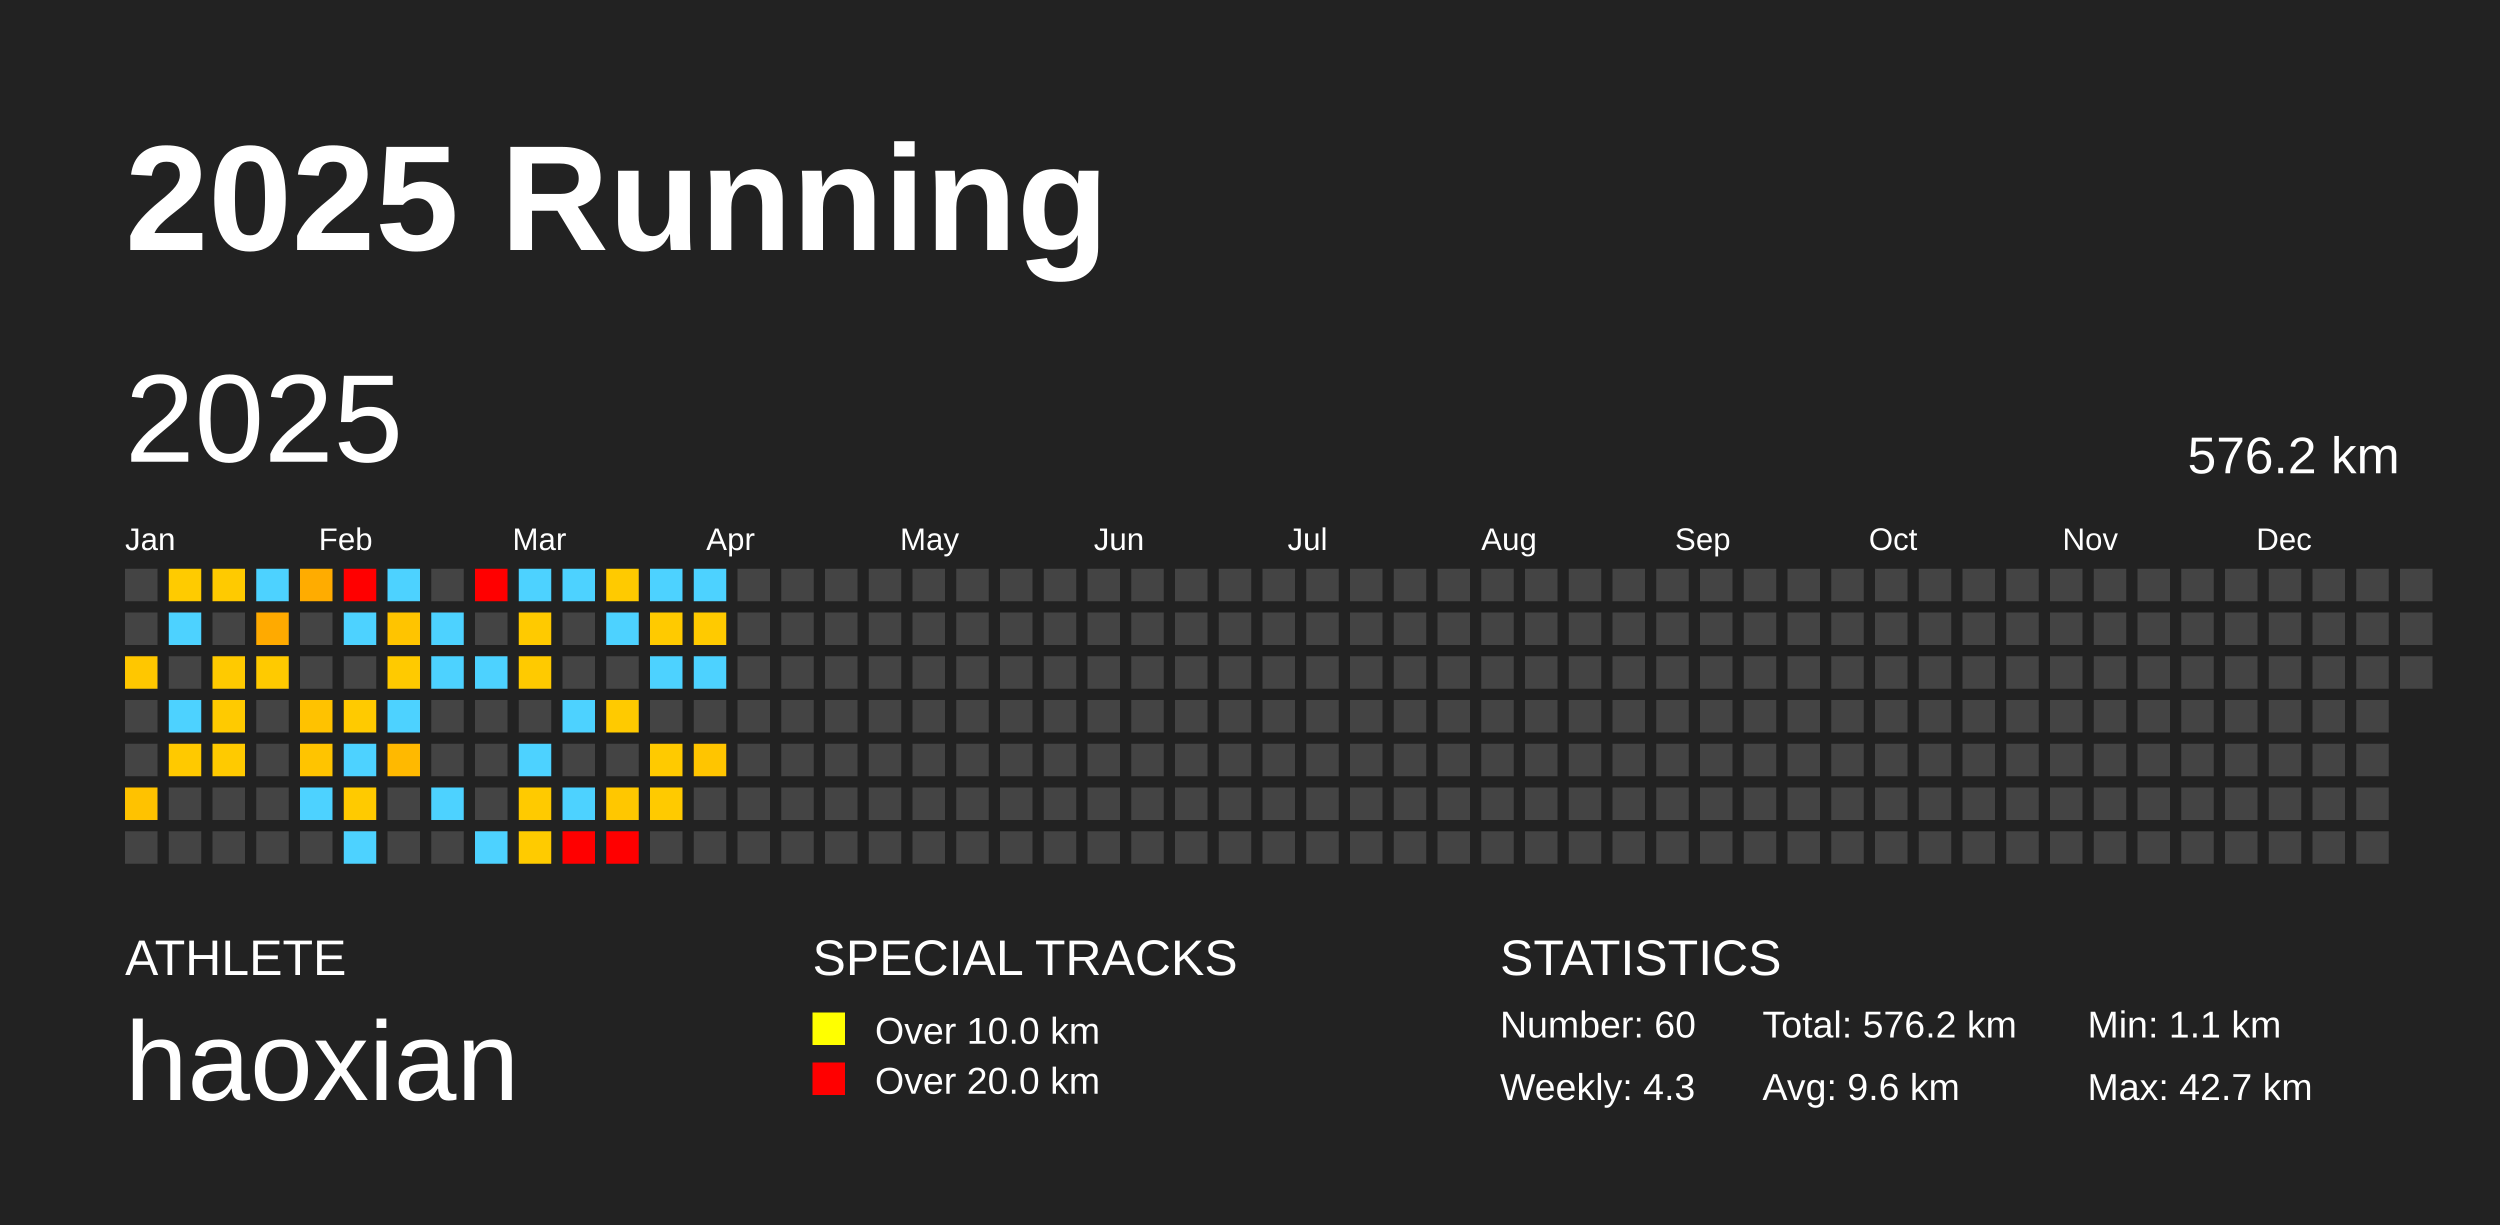
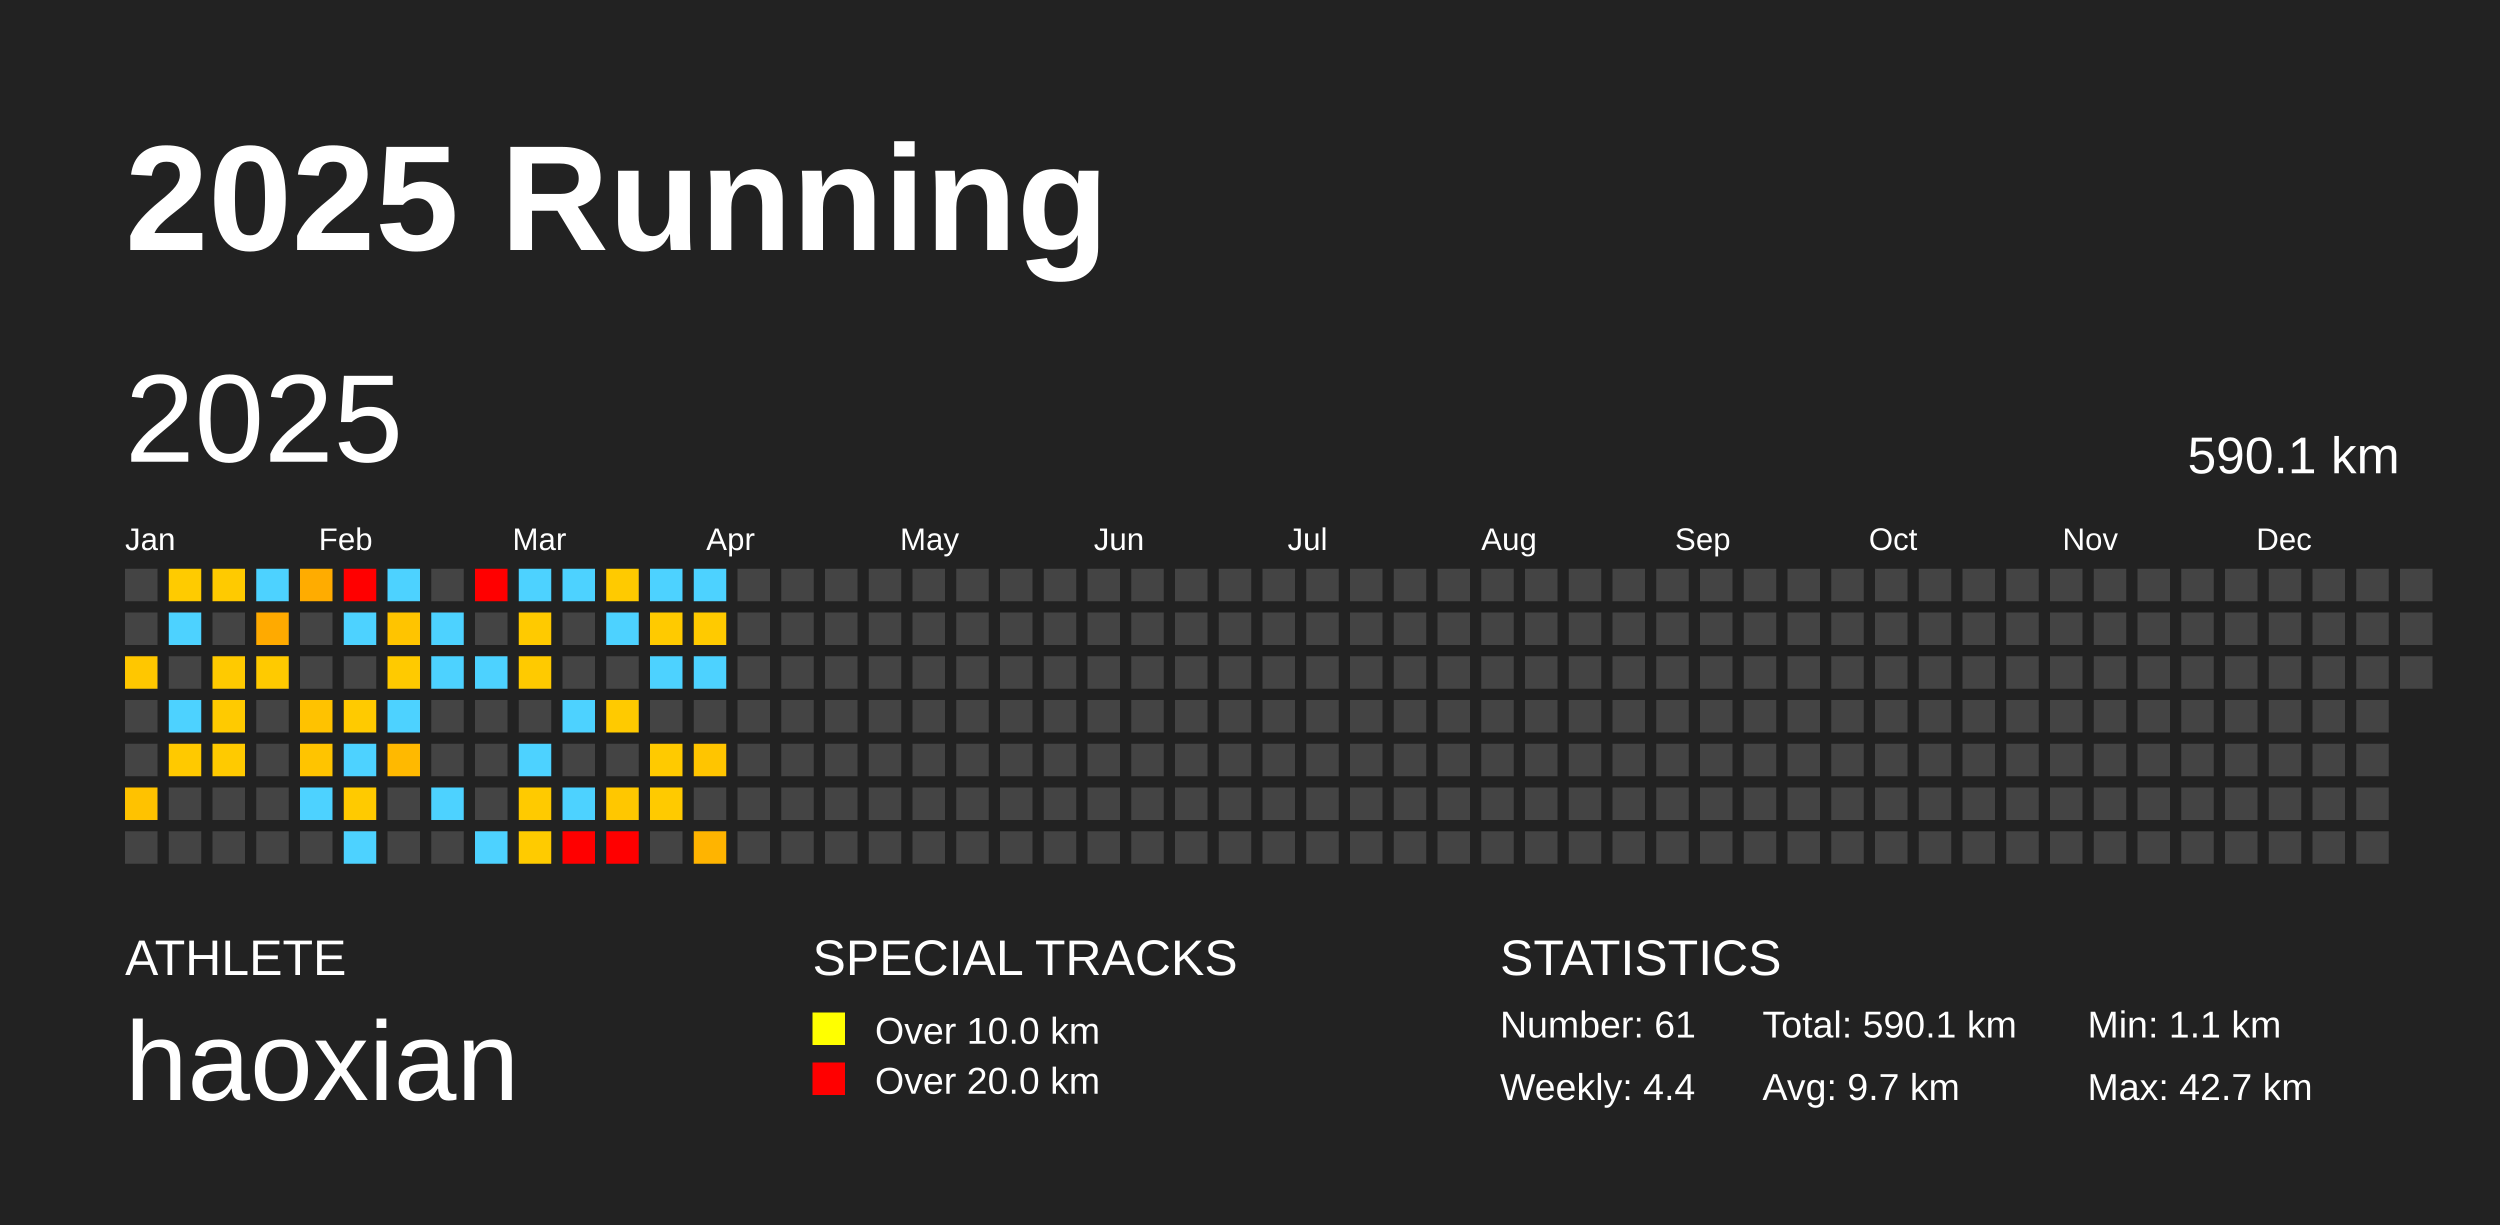
<svg xmlns="http://www.w3.org/2000/svg" baseProfile="full" height="98mm" version="1.1" viewBox="0,0,200,98" width="200mm">
  <defs />
  <rect fill="#222222" height="98" width="200" x="0" y="0" />
  <text fill="#FFFFFF" style="font-size:12px; font-family:Arial; font-weight:bold;" x="10" y="20">2025 Running</text>
  <text fill="#FFFFFF" style="font-size:4px; font-family:Arial" x="10" y="78">ATHLETE</text>
  <text fill="#FFFFFF" style="font-size:9px; font-family:Arial" x="10" y="88">haoxian</text>
  <text fill="#FFFFFF" style="font-size:4px; font-family:Arial" x="65" y="78">SPECIAL TRACKS</text>
  <rect fill="yellow" height="2.6" width="2.6" x="65" y="81" />
  <text fill="#FFFFFF" style="font-size:3px; font-family:Arial" x="70" y="83.5">Over 10.0 km</text>
  <rect fill="red" height="2.6" width="2.6" x="65" y="85" />
  <text fill="#FFFFFF" style="font-size:3px; font-family:Arial" x="70" y="87.5">Over 20.0 km</text>
  <text fill="#FFFFFF" style="font-size:4px; font-family:Arial" x="120" y="78">STATISTICS</text>
-   <text fill="#FFFFFF" style="font-size:3px; font-family:Arial" x="120" y="83">Number: 60</text>
-   <text fill="#FFFFFF" style="font-size:3px; font-family:Arial" x="120" y="88">Weekly: 4.3</text>
-   <text fill="#FFFFFF" style="font-size:3px; font-family:Arial" x="141" y="83">Total: 576.2 km</text>
-   <text fill="#FFFFFF" style="font-size:3px; font-family:Arial" x="141" y="88">Avg: 9.6 km</text>
+   <text fill="#FFFFFF" style="font-size:3px; font-family:Arial" x="120" y="83">Number: 61</text>
+   <text fill="#FFFFFF" style="font-size:3px; font-family:Arial" x="120" y="88">Weekly: 4.4</text>
+   <text fill="#FFFFFF" style="font-size:3px; font-family:Arial" x="141" y="83">Total: 590.1 km</text>
+   <text fill="#FFFFFF" style="font-size:3px; font-family:Arial" x="141" y="88">Avg: 9.7 km</text>
  <text fill="#FFFFFF" style="font-size:3px; font-family:Arial" x="167" y="83">Min: 1.1 km</text>
  <text fill="#FFFFFF" style="font-size:3px; font-family:Arial" x="167" y="88">Max: 42.7 km</text>
  <text dominant-baseline="hanging" fill="#FFFFFF" style="font-size:10.0px; font-family:Arial;" x="10" y="30">2025</text>
-   <text dominant-baseline="hanging" fill="#FFFFFF" style="font-size:4.125px; font-family:Arial;" x="175" y="35">576.2 km</text>
+   <text dominant-baseline="hanging" fill="#FFFFFF" style="font-size:4.125px; font-family:Arial;" x="175" y="35">590.1 km</text>
  <text fill="#FFFFFF" style="font-size:2.5px; font-family:Arial" x="10.0" y="44">Jan</text>
  <text fill="#FFFFFF" style="font-size:2.5px; font-family:Arial" x="25.5" y="44">Feb</text>
  <text fill="#FFFFFF" style="font-size:2.5px; font-family:Arial" x="41.0" y="44">Mar</text>
  <text fill="#FFFFFF" style="font-size:2.5px; font-family:Arial" x="56.5" y="44">Apr</text>
  <text fill="#FFFFFF" style="font-size:2.5px; font-family:Arial" x="72.0" y="44">May</text>
  <text fill="#FFFFFF" style="font-size:2.5px; font-family:Arial" x="87.5" y="44">Jun</text>
  <text fill="#FFFFFF" style="font-size:2.5px; font-family:Arial" x="103.0" y="44">Jul</text>
  <text fill="#FFFFFF" style="font-size:2.5px; font-family:Arial" x="118.5" y="44">Aug</text>
  <text fill="#FFFFFF" style="font-size:2.5px; font-family:Arial" x="134.0" y="44">Sep</text>
  <text fill="#FFFFFF" style="font-size:2.5px; font-family:Arial" x="149.5" y="44">Oct</text>
  <text fill="#FFFFFF" style="font-size:2.5px; font-family:Arial" x="165.0" y="44">Nov</text>
  <text fill="#FFFFFF" style="font-size:2.5px; font-family:Arial" x="180.5" y="44">Dec</text>
  <rect fill="#444444" height="2.6" width="2.6" x="10.0" y="45.5" />
  <rect fill="#444444" height="2.6" width="2.6" x="10.0" y="49.0" />
  <rect fill="#ffc700" height="2.6" width="2.6" x="10.0" y="52.5" />
  <rect fill="#444444" height="2.6" width="2.6" x="10.0" y="56.0" />
  <rect fill="#444444" height="2.6" width="2.6" x="10.0" y="59.5" />
  <rect fill="#ffc200" height="2.6" width="2.6" x="10.0" y="63.0" />
  <rect fill="#444444" height="2.6" width="2.6" x="10.0" y="66.5" />
  <rect fill="#ffcb00" height="2.6" width="2.6" x="13.5" y="45.5" />
  <rect fill="#4dd2ff" height="2.6" width="2.6" x="13.5" y="49.0" />
  <rect fill="#444444" height="2.6" width="2.6" x="13.5" y="52.5" />
  <rect fill="#4dd2ff" height="2.6" width="2.6" x="13.5" y="56.0" />
  <rect fill="#ffc900" height="2.6" width="2.6" x="13.5" y="59.5" />
  <rect fill="#444444" height="2.6" width="2.6" x="13.5" y="63.0" />
  <rect fill="#444444" height="2.6" width="2.6" x="13.5" y="66.5" />
  <rect fill="#ffca00" height="2.6" width="2.6" x="17.0" y="45.5" />
  <rect fill="#444444" height="2.6" width="2.6" x="17.0" y="49.0" />
  <rect fill="#ffca00" height="2.6" width="2.6" x="17.0" y="52.5" />
  <rect fill="#ffca00" height="2.6" width="2.6" x="17.0" y="56.0" />
  <rect fill="#ffca00" height="2.6" width="2.6" x="17.0" y="59.5" />
  <rect fill="#444444" height="2.6" width="2.6" x="17.0" y="63.0" />
  <rect fill="#444444" height="2.6" width="2.6" x="17.0" y="66.5" />
  <rect fill="#4dd2ff" height="2.6" width="2.6" x="20.5" y="45.5" />
  <rect fill="#ffaa00" height="2.6" width="2.6" x="20.5" y="49.0" />
  <rect fill="#ffca00" height="2.6" width="2.6" x="20.5" y="52.5" />
  <rect fill="#444444" height="2.6" width="2.6" x="20.5" y="56.0" />
  <rect fill="#444444" height="2.6" width="2.6" x="20.5" y="59.5" />
  <rect fill="#444444" height="2.6" width="2.6" x="20.5" y="63.0" />
  <rect fill="#444444" height="2.6" width="2.6" x="20.5" y="66.5" />
  <rect fill="#ffac00" height="2.6" width="2.6" x="24.0" y="45.5" />
  <rect fill="#444444" height="2.6" width="2.6" x="24.0" y="49.0" />
  <rect fill="#444444" height="2.6" width="2.6" x="24.0" y="52.5" />
  <rect fill="#ffc200" height="2.6" width="2.6" x="24.0" y="56.0" />
  <rect fill="#ffc400" height="2.6" width="2.6" x="24.0" y="59.5" />
  <rect fill="#4dd2ff" height="2.6" width="2.6" x="24.0" y="63.0" />
  <rect fill="#444444" height="2.6" width="2.6" x="24.0" y="66.5" />
  <rect fill="red" height="2.6" width="2.6" x="27.5" y="45.5" />
  <rect fill="#4dd2ff" height="2.6" width="2.6" x="27.5" y="49.0" />
  <rect fill="#444444" height="2.6" width="2.6" x="27.5" y="52.5" />
  <rect fill="#ffca00" height="2.6" width="2.6" x="27.5" y="56.0" />
  <rect fill="#4dd2ff" height="2.6" width="2.6" x="27.5" y="59.5" />
  <rect fill="#ffca00" height="2.6" width="2.6" x="27.5" y="63.0" />
  <rect fill="#4dd2ff" height="2.6" width="2.6" x="27.5" y="66.5" />
  <rect fill="#4dd2ff" height="2.6" width="2.6" x="31.0" y="45.5" />
  <rect fill="#ffc400" height="2.6" width="2.6" x="31.0" y="49.0" />
  <rect fill="#ffca00" height="2.6" width="2.6" x="31.0" y="52.5" />
  <rect fill="#4dd2ff" height="2.6" width="2.6" x="31.0" y="56.0" />
  <rect fill="#ffb900" height="2.6" width="2.6" x="31.0" y="59.5" />
  <rect fill="#444444" height="2.6" width="2.6" x="31.0" y="63.0" />
  <rect fill="#444444" height="2.6" width="2.6" x="31.0" y="66.5" />
  <rect fill="#444444" height="2.6" width="2.6" x="34.5" y="45.5" />
  <rect fill="#4dd2ff" height="2.6" width="2.6" x="34.5" y="49.0" />
  <rect fill="#4dd2ff" height="2.6" width="2.6" x="34.5" y="52.5" />
  <rect fill="#444444" height="2.6" width="2.6" x="34.5" y="56.0" />
  <rect fill="#444444" height="2.6" width="2.6" x="34.5" y="59.5" />
  <rect fill="#4dd2ff" height="2.6" width="2.6" x="34.5" y="63.0" />
  <rect fill="#444444" height="2.6" width="2.6" x="34.5" y="66.5" />
  <rect fill="red" height="2.6" width="2.6" x="38.0" y="45.5" />
  <rect fill="#444444" height="2.6" width="2.6" x="38.0" y="49.0" />
  <rect fill="#4dd2ff" height="2.6" width="2.6" x="38.0" y="52.5" />
  <rect fill="#444444" height="2.6" width="2.6" x="38.0" y="56.0" />
  <rect fill="#444444" height="2.6" width="2.6" x="38.0" y="59.5" />
  <rect fill="#444444" height="2.6" width="2.6" x="38.0" y="63.0" />
  <rect fill="#4dd2ff" height="2.6" width="2.6" x="38.0" y="66.5" />
  <rect fill="#4dd2ff" height="2.6" width="2.6" x="41.5" y="45.5" />
  <rect fill="#ffca00" height="2.6" width="2.6" x="41.5" y="49.0" />
  <rect fill="#ffca00" height="2.6" width="2.6" x="41.5" y="52.5" />
  <rect fill="#444444" height="2.6" width="2.6" x="41.5" y="56.0" />
  <rect fill="#4dd2ff" height="2.6" width="2.6" x="41.5" y="59.5" />
  <rect fill="#ffca00" height="2.6" width="2.6" x="41.5" y="63.0" />
  <rect fill="#ffcb00" height="2.6" width="2.6" x="41.5" y="66.5" />
  <rect fill="#4dd2ff" height="2.6" width="2.6" x="45.0" y="45.5" />
  <rect fill="#444444" height="2.6" width="2.6" x="45.0" y="49.0" />
  <rect fill="#444444" height="2.6" width="2.6" x="45.0" y="52.5" />
  <rect fill="#4dd2ff" height="2.6" width="2.6" x="45.0" y="56.0" />
  <rect fill="#444444" height="2.6" width="2.6" x="45.0" y="59.5" />
  <rect fill="#4dd2ff" height="2.6" width="2.6" x="45.0" y="63.0" />
  <rect fill="red" height="2.6" width="2.6" x="45.0" y="66.5" />
  <rect fill="#ffca00" height="2.6" width="2.6" x="48.5" y="45.5" />
  <rect fill="#4dd2ff" height="2.6" width="2.6" x="48.5" y="49.0" />
  <rect fill="#444444" height="2.6" width="2.6" x="48.5" y="52.5" />
  <rect fill="#ffca00" height="2.6" width="2.6" x="48.5" y="56.0" />
  <rect fill="#444444" height="2.6" width="2.6" x="48.5" y="59.5" />
  <rect fill="#ffc700" height="2.6" width="2.6" x="48.5" y="63.0" />
  <rect fill="red" height="2.6" width="2.6" x="48.5" y="66.5" />
  <rect fill="#4dd2ff" height="2.6" width="2.6" x="52.0" y="45.5" />
  <rect fill="#ffca00" height="2.6" width="2.6" x="52.0" y="49.0" />
  <rect fill="#4dd2ff" height="2.6" width="2.6" x="52.0" y="52.5" />
  <rect fill="#444444" height="2.6" width="2.6" x="52.0" y="56.0" />
  <rect fill="#ffca00" height="2.6" width="2.6" x="52.0" y="59.5" />
  <rect fill="#ffca00" height="2.6" width="2.6" x="52.0" y="63.0" />
  <rect fill="#444444" height="2.6" width="2.6" x="52.0" y="66.5" />
  <rect fill="#4dd2ff" height="2.6" width="2.6" x="55.5" y="45.5" />
  <rect fill="#ffca00" height="2.6" width="2.6" x="55.5" y="49.0" />
  <rect fill="#4dd2ff" height="2.6" width="2.6" x="55.5" y="52.5" />
  <rect fill="#444444" height="2.6" width="2.6" x="55.5" y="56.0" />
  <rect fill="#ffc500" height="2.6" width="2.6" x="55.5" y="59.5" />
  <rect fill="#444444" height="2.6" width="2.6" x="55.5" y="63.0" />
-   <rect fill="#444444" height="2.6" width="2.6" x="55.5" y="66.5" />
+   <rect fill="#ffb400" height="2.6" width="2.6" x="55.5" y="66.5" />
  <rect fill="#444444" height="2.6" width="2.6" x="59.0" y="45.5" />
  <rect fill="#444444" height="2.6" width="2.6" x="59.0" y="49.0" />
  <rect fill="#444444" height="2.6" width="2.6" x="59.0" y="52.5" />
  <rect fill="#444444" height="2.6" width="2.6" x="59.0" y="56.0" />
  <rect fill="#444444" height="2.6" width="2.6" x="59.0" y="59.5" />
  <rect fill="#444444" height="2.6" width="2.6" x="59.0" y="63.0" />
  <rect fill="#444444" height="2.6" width="2.6" x="59.0" y="66.5" />
  <rect fill="#444444" height="2.6" width="2.6" x="62.5" y="45.5" />
  <rect fill="#444444" height="2.6" width="2.6" x="62.5" y="49.0" />
  <rect fill="#444444" height="2.6" width="2.6" x="62.5" y="52.5" />
  <rect fill="#444444" height="2.6" width="2.6" x="62.5" y="56.0" />
  <rect fill="#444444" height="2.6" width="2.6" x="62.5" y="59.5" />
  <rect fill="#444444" height="2.6" width="2.6" x="62.5" y="63.0" />
  <rect fill="#444444" height="2.6" width="2.6" x="62.5" y="66.5" />
  <rect fill="#444444" height="2.6" width="2.6" x="66.0" y="45.5" />
  <rect fill="#444444" height="2.6" width="2.6" x="66.0" y="49.0" />
  <rect fill="#444444" height="2.6" width="2.6" x="66.0" y="52.5" />
  <rect fill="#444444" height="2.6" width="2.6" x="66.0" y="56.0" />
  <rect fill="#444444" height="2.6" width="2.6" x="66.0" y="59.5" />
  <rect fill="#444444" height="2.6" width="2.6" x="66.0" y="63.0" />
  <rect fill="#444444" height="2.6" width="2.6" x="66.0" y="66.5" />
  <rect fill="#444444" height="2.6" width="2.6" x="69.5" y="45.5" />
  <rect fill="#444444" height="2.6" width="2.6" x="69.5" y="49.0" />
  <rect fill="#444444" height="2.6" width="2.6" x="69.5" y="52.5" />
  <rect fill="#444444" height="2.6" width="2.6" x="69.5" y="56.0" />
  <rect fill="#444444" height="2.6" width="2.6" x="69.5" y="59.5" />
  <rect fill="#444444" height="2.6" width="2.6" x="69.5" y="63.0" />
  <rect fill="#444444" height="2.6" width="2.6" x="69.5" y="66.5" />
  <rect fill="#444444" height="2.6" width="2.6" x="73.0" y="45.5" />
  <rect fill="#444444" height="2.6" width="2.6" x="73.0" y="49.0" />
  <rect fill="#444444" height="2.6" width="2.6" x="73.0" y="52.5" />
  <rect fill="#444444" height="2.6" width="2.6" x="73.0" y="56.0" />
  <rect fill="#444444" height="2.6" width="2.6" x="73.0" y="59.5" />
  <rect fill="#444444" height="2.6" width="2.6" x="73.0" y="63.0" />
  <rect fill="#444444" height="2.6" width="2.6" x="73.0" y="66.5" />
  <rect fill="#444444" height="2.6" width="2.6" x="76.5" y="45.5" />
  <rect fill="#444444" height="2.6" width="2.6" x="76.5" y="49.0" />
  <rect fill="#444444" height="2.6" width="2.6" x="76.5" y="52.5" />
  <rect fill="#444444" height="2.6" width="2.6" x="76.5" y="56.0" />
  <rect fill="#444444" height="2.6" width="2.6" x="76.5" y="59.5" />
  <rect fill="#444444" height="2.6" width="2.6" x="76.5" y="63.0" />
  <rect fill="#444444" height="2.6" width="2.6" x="76.5" y="66.5" />
  <rect fill="#444444" height="2.6" width="2.6" x="80.0" y="45.5" />
  <rect fill="#444444" height="2.6" width="2.6" x="80.0" y="49.0" />
  <rect fill="#444444" height="2.6" width="2.6" x="80.0" y="52.5" />
  <rect fill="#444444" height="2.6" width="2.6" x="80.0" y="56.0" />
  <rect fill="#444444" height="2.6" width="2.6" x="80.0" y="59.5" />
  <rect fill="#444444" height="2.6" width="2.6" x="80.0" y="63.0" />
  <rect fill="#444444" height="2.6" width="2.6" x="80.0" y="66.5" />
  <rect fill="#444444" height="2.6" width="2.6" x="83.5" y="45.5" />
  <rect fill="#444444" height="2.6" width="2.6" x="83.5" y="49.0" />
  <rect fill="#444444" height="2.6" width="2.6" x="83.5" y="52.5" />
  <rect fill="#444444" height="2.6" width="2.6" x="83.5" y="56.0" />
  <rect fill="#444444" height="2.6" width="2.6" x="83.5" y="59.5" />
  <rect fill="#444444" height="2.6" width="2.6" x="83.5" y="63.0" />
  <rect fill="#444444" height="2.6" width="2.6" x="83.5" y="66.5" />
  <rect fill="#444444" height="2.6" width="2.6" x="87.0" y="45.5" />
  <rect fill="#444444" height="2.6" width="2.6" x="87.0" y="49.0" />
  <rect fill="#444444" height="2.6" width="2.6" x="87.0" y="52.5" />
  <rect fill="#444444" height="2.6" width="2.6" x="87.0" y="56.0" />
  <rect fill="#444444" height="2.6" width="2.6" x="87.0" y="59.5" />
  <rect fill="#444444" height="2.6" width="2.6" x="87.0" y="63.0" />
  <rect fill="#444444" height="2.6" width="2.6" x="87.0" y="66.5" />
  <rect fill="#444444" height="2.6" width="2.6" x="90.5" y="45.5" />
  <rect fill="#444444" height="2.6" width="2.6" x="90.5" y="49.0" />
  <rect fill="#444444" height="2.6" width="2.6" x="90.5" y="52.5" />
  <rect fill="#444444" height="2.6" width="2.6" x="90.5" y="56.0" />
  <rect fill="#444444" height="2.6" width="2.6" x="90.5" y="59.5" />
  <rect fill="#444444" height="2.6" width="2.6" x="90.5" y="63.0" />
  <rect fill="#444444" height="2.6" width="2.6" x="90.5" y="66.5" />
  <rect fill="#444444" height="2.6" width="2.6" x="94.0" y="45.5" />
  <rect fill="#444444" height="2.6" width="2.6" x="94.0" y="49.0" />
  <rect fill="#444444" height="2.6" width="2.6" x="94.0" y="52.5" />
  <rect fill="#444444" height="2.6" width="2.6" x="94.0" y="56.0" />
  <rect fill="#444444" height="2.6" width="2.6" x="94.0" y="59.5" />
  <rect fill="#444444" height="2.6" width="2.6" x="94.0" y="63.0" />
  <rect fill="#444444" height="2.6" width="2.6" x="94.0" y="66.5" />
  <rect fill="#444444" height="2.6" width="2.6" x="97.5" y="45.5" />
  <rect fill="#444444" height="2.6" width="2.6" x="97.5" y="49.0" />
  <rect fill="#444444" height="2.6" width="2.6" x="97.5" y="52.5" />
  <rect fill="#444444" height="2.6" width="2.6" x="97.5" y="56.0" />
  <rect fill="#444444" height="2.6" width="2.6" x="97.5" y="59.5" />
  <rect fill="#444444" height="2.6" width="2.6" x="97.5" y="63.0" />
  <rect fill="#444444" height="2.6" width="2.6" x="97.5" y="66.5" />
  <rect fill="#444444" height="2.6" width="2.6" x="101.0" y="45.5" />
  <rect fill="#444444" height="2.6" width="2.6" x="101.0" y="49.0" />
  <rect fill="#444444" height="2.6" width="2.6" x="101.0" y="52.5" />
  <rect fill="#444444" height="2.6" width="2.6" x="101.0" y="56.0" />
  <rect fill="#444444" height="2.6" width="2.6" x="101.0" y="59.5" />
  <rect fill="#444444" height="2.6" width="2.6" x="101.0" y="63.0" />
  <rect fill="#444444" height="2.6" width="2.6" x="101.0" y="66.5" />
  <rect fill="#444444" height="2.6" width="2.6" x="104.5" y="45.5" />
  <rect fill="#444444" height="2.6" width="2.6" x="104.5" y="49.0" />
  <rect fill="#444444" height="2.6" width="2.6" x="104.5" y="52.5" />
  <rect fill="#444444" height="2.6" width="2.6" x="104.5" y="56.0" />
  <rect fill="#444444" height="2.6" width="2.6" x="104.5" y="59.5" />
  <rect fill="#444444" height="2.6" width="2.6" x="104.5" y="63.0" />
  <rect fill="#444444" height="2.6" width="2.6" x="104.5" y="66.5" />
  <rect fill="#444444" height="2.6" width="2.6" x="108.0" y="45.5" />
  <rect fill="#444444" height="2.6" width="2.6" x="108.0" y="49.0" />
  <rect fill="#444444" height="2.6" width="2.6" x="108.0" y="52.5" />
  <rect fill="#444444" height="2.6" width="2.6" x="108.0" y="56.0" />
  <rect fill="#444444" height="2.6" width="2.6" x="108.0" y="59.5" />
  <rect fill="#444444" height="2.6" width="2.6" x="108.0" y="63.0" />
  <rect fill="#444444" height="2.6" width="2.6" x="108.0" y="66.5" />
  <rect fill="#444444" height="2.6" width="2.6" x="111.5" y="45.5" />
  <rect fill="#444444" height="2.6" width="2.6" x="111.5" y="49.0" />
  <rect fill="#444444" height="2.6" width="2.6" x="111.5" y="52.5" />
  <rect fill="#444444" height="2.6" width="2.6" x="111.5" y="56.0" />
  <rect fill="#444444" height="2.6" width="2.6" x="111.5" y="59.5" />
  <rect fill="#444444" height="2.6" width="2.6" x="111.5" y="63.0" />
  <rect fill="#444444" height="2.6" width="2.6" x="111.5" y="66.5" />
  <rect fill="#444444" height="2.6" width="2.6" x="115.0" y="45.5" />
  <rect fill="#444444" height="2.6" width="2.6" x="115.0" y="49.0" />
  <rect fill="#444444" height="2.6" width="2.6" x="115.0" y="52.5" />
  <rect fill="#444444" height="2.6" width="2.6" x="115.0" y="56.0" />
  <rect fill="#444444" height="2.6" width="2.6" x="115.0" y="59.5" />
  <rect fill="#444444" height="2.6" width="2.6" x="115.0" y="63.0" />
  <rect fill="#444444" height="2.6" width="2.6" x="115.0" y="66.5" />
  <rect fill="#444444" height="2.6" width="2.6" x="118.5" y="45.5" />
  <rect fill="#444444" height="2.6" width="2.6" x="118.5" y="49.0" />
  <rect fill="#444444" height="2.6" width="2.6" x="118.5" y="52.5" />
  <rect fill="#444444" height="2.6" width="2.6" x="118.5" y="56.0" />
  <rect fill="#444444" height="2.6" width="2.6" x="118.5" y="59.5" />
  <rect fill="#444444" height="2.6" width="2.6" x="118.5" y="63.0" />
  <rect fill="#444444" height="2.6" width="2.6" x="118.5" y="66.5" />
  <rect fill="#444444" height="2.6" width="2.6" x="122.0" y="45.5" />
  <rect fill="#444444" height="2.6" width="2.6" x="122.0" y="49.0" />
  <rect fill="#444444" height="2.6" width="2.6" x="122.0" y="52.5" />
  <rect fill="#444444" height="2.6" width="2.6" x="122.0" y="56.0" />
  <rect fill="#444444" height="2.6" width="2.6" x="122.0" y="59.5" />
  <rect fill="#444444" height="2.6" width="2.6" x="122.0" y="63.0" />
  <rect fill="#444444" height="2.6" width="2.6" x="122.0" y="66.5" />
  <rect fill="#444444" height="2.6" width="2.6" x="125.5" y="45.5" />
  <rect fill="#444444" height="2.6" width="2.6" x="125.5" y="49.0" />
  <rect fill="#444444" height="2.6" width="2.6" x="125.5" y="52.5" />
  <rect fill="#444444" height="2.6" width="2.6" x="125.5" y="56.0" />
  <rect fill="#444444" height="2.6" width="2.6" x="125.5" y="59.5" />
  <rect fill="#444444" height="2.6" width="2.6" x="125.5" y="63.0" />
  <rect fill="#444444" height="2.6" width="2.6" x="125.5" y="66.5" />
  <rect fill="#444444" height="2.6" width="2.6" x="129.0" y="45.5" />
  <rect fill="#444444" height="2.6" width="2.6" x="129.0" y="49.0" />
  <rect fill="#444444" height="2.6" width="2.6" x="129.0" y="52.5" />
  <rect fill="#444444" height="2.6" width="2.6" x="129.0" y="56.0" />
  <rect fill="#444444" height="2.6" width="2.6" x="129.0" y="59.5" />
  <rect fill="#444444" height="2.6" width="2.6" x="129.0" y="63.0" />
  <rect fill="#444444" height="2.6" width="2.6" x="129.0" y="66.5" />
  <rect fill="#444444" height="2.6" width="2.6" x="132.5" y="45.5" />
  <rect fill="#444444" height="2.6" width="2.6" x="132.5" y="49.0" />
  <rect fill="#444444" height="2.6" width="2.6" x="132.5" y="52.5" />
  <rect fill="#444444" height="2.6" width="2.6" x="132.5" y="56.0" />
  <rect fill="#444444" height="2.6" width="2.6" x="132.5" y="59.5" />
  <rect fill="#444444" height="2.6" width="2.6" x="132.5" y="63.0" />
  <rect fill="#444444" height="2.6" width="2.6" x="132.5" y="66.5" />
  <rect fill="#444444" height="2.6" width="2.6" x="136.0" y="45.5" />
  <rect fill="#444444" height="2.6" width="2.6" x="136.0" y="49.0" />
  <rect fill="#444444" height="2.6" width="2.6" x="136.0" y="52.5" />
  <rect fill="#444444" height="2.6" width="2.6" x="136.0" y="56.0" />
  <rect fill="#444444" height="2.6" width="2.6" x="136.0" y="59.5" />
  <rect fill="#444444" height="2.6" width="2.6" x="136.0" y="63.0" />
  <rect fill="#444444" height="2.6" width="2.6" x="136.0" y="66.5" />
  <rect fill="#444444" height="2.6" width="2.6" x="139.5" y="45.5" />
  <rect fill="#444444" height="2.6" width="2.6" x="139.5" y="49.0" />
  <rect fill="#444444" height="2.6" width="2.6" x="139.5" y="52.5" />
  <rect fill="#444444" height="2.6" width="2.6" x="139.5" y="56.0" />
  <rect fill="#444444" height="2.6" width="2.6" x="139.5" y="59.5" />
  <rect fill="#444444" height="2.6" width="2.6" x="139.5" y="63.0" />
  <rect fill="#444444" height="2.6" width="2.6" x="139.5" y="66.5" />
  <rect fill="#444444" height="2.6" width="2.6" x="143.0" y="45.5" />
  <rect fill="#444444" height="2.6" width="2.6" x="143.0" y="49.0" />
  <rect fill="#444444" height="2.6" width="2.6" x="143.0" y="52.5" />
  <rect fill="#444444" height="2.6" width="2.6" x="143.0" y="56.0" />
  <rect fill="#444444" height="2.6" width="2.6" x="143.0" y="59.5" />
  <rect fill="#444444" height="2.6" width="2.6" x="143.0" y="63.0" />
  <rect fill="#444444" height="2.6" width="2.6" x="143.0" y="66.5" />
  <rect fill="#444444" height="2.6" width="2.6" x="146.5" y="45.5" />
  <rect fill="#444444" height="2.6" width="2.6" x="146.5" y="49.0" />
  <rect fill="#444444" height="2.6" width="2.6" x="146.5" y="52.5" />
  <rect fill="#444444" height="2.6" width="2.6" x="146.5" y="56.0" />
  <rect fill="#444444" height="2.6" width="2.6" x="146.5" y="59.5" />
  <rect fill="#444444" height="2.6" width="2.6" x="146.5" y="63.0" />
  <rect fill="#444444" height="2.6" width="2.6" x="146.5" y="66.5" />
  <rect fill="#444444" height="2.6" width="2.6" x="150.0" y="45.5" />
  <rect fill="#444444" height="2.6" width="2.6" x="150.0" y="49.0" />
  <rect fill="#444444" height="2.6" width="2.6" x="150.0" y="52.5" />
  <rect fill="#444444" height="2.6" width="2.6" x="150.0" y="56.0" />
  <rect fill="#444444" height="2.6" width="2.6" x="150.0" y="59.5" />
  <rect fill="#444444" height="2.6" width="2.6" x="150.0" y="63.0" />
  <rect fill="#444444" height="2.6" width="2.6" x="150.0" y="66.5" />
  <rect fill="#444444" height="2.6" width="2.6" x="153.5" y="45.5" />
  <rect fill="#444444" height="2.6" width="2.6" x="153.5" y="49.0" />
  <rect fill="#444444" height="2.6" width="2.6" x="153.5" y="52.5" />
  <rect fill="#444444" height="2.6" width="2.6" x="153.5" y="56.0" />
  <rect fill="#444444" height="2.6" width="2.6" x="153.5" y="59.5" />
  <rect fill="#444444" height="2.6" width="2.6" x="153.5" y="63.0" />
  <rect fill="#444444" height="2.6" width="2.6" x="153.5" y="66.5" />
  <rect fill="#444444" height="2.6" width="2.6" x="157.0" y="45.5" />
  <rect fill="#444444" height="2.6" width="2.6" x="157.0" y="49.0" />
  <rect fill="#444444" height="2.6" width="2.6" x="157.0" y="52.5" />
  <rect fill="#444444" height="2.6" width="2.6" x="157.0" y="56.0" />
  <rect fill="#444444" height="2.6" width="2.6" x="157.0" y="59.5" />
  <rect fill="#444444" height="2.6" width="2.6" x="157.0" y="63.0" />
  <rect fill="#444444" height="2.6" width="2.6" x="157.0" y="66.5" />
  <rect fill="#444444" height="2.6" width="2.6" x="160.5" y="45.5" />
  <rect fill="#444444" height="2.6" width="2.6" x="160.5" y="49.0" />
  <rect fill="#444444" height="2.6" width="2.6" x="160.5" y="52.5" />
  <rect fill="#444444" height="2.6" width="2.6" x="160.5" y="56.0" />
  <rect fill="#444444" height="2.6" width="2.6" x="160.5" y="59.5" />
  <rect fill="#444444" height="2.6" width="2.6" x="160.5" y="63.0" />
  <rect fill="#444444" height="2.6" width="2.6" x="160.5" y="66.5" />
  <rect fill="#444444" height="2.6" width="2.6" x="164.0" y="45.5" />
  <rect fill="#444444" height="2.6" width="2.6" x="164.0" y="49.0" />
  <rect fill="#444444" height="2.6" width="2.6" x="164.0" y="52.5" />
  <rect fill="#444444" height="2.6" width="2.6" x="164.0" y="56.0" />
  <rect fill="#444444" height="2.6" width="2.6" x="164.0" y="59.5" />
  <rect fill="#444444" height="2.6" width="2.6" x="164.0" y="63.0" />
  <rect fill="#444444" height="2.6" width="2.6" x="164.0" y="66.5" />
  <rect fill="#444444" height="2.6" width="2.6" x="167.5" y="45.5" />
  <rect fill="#444444" height="2.6" width="2.6" x="167.5" y="49.0" />
  <rect fill="#444444" height="2.6" width="2.6" x="167.5" y="52.5" />
  <rect fill="#444444" height="2.6" width="2.6" x="167.5" y="56.0" />
  <rect fill="#444444" height="2.6" width="2.6" x="167.5" y="59.5" />
  <rect fill="#444444" height="2.6" width="2.6" x="167.5" y="63.0" />
  <rect fill="#444444" height="2.6" width="2.6" x="167.5" y="66.5" />
  <rect fill="#444444" height="2.6" width="2.6" x="171.0" y="45.5" />
  <rect fill="#444444" height="2.6" width="2.6" x="171.0" y="49.0" />
  <rect fill="#444444" height="2.6" width="2.6" x="171.0" y="52.5" />
  <rect fill="#444444" height="2.6" width="2.6" x="171.0" y="56.0" />
  <rect fill="#444444" height="2.6" width="2.6" x="171.0" y="59.5" />
  <rect fill="#444444" height="2.6" width="2.6" x="171.0" y="63.0" />
  <rect fill="#444444" height="2.6" width="2.6" x="171.0" y="66.5" />
  <rect fill="#444444" height="2.6" width="2.6" x="174.5" y="45.5" />
  <rect fill="#444444" height="2.6" width="2.6" x="174.5" y="49.0" />
  <rect fill="#444444" height="2.6" width="2.6" x="174.5" y="52.5" />
  <rect fill="#444444" height="2.6" width="2.6" x="174.5" y="56.0" />
  <rect fill="#444444" height="2.6" width="2.6" x="174.5" y="59.5" />
  <rect fill="#444444" height="2.6" width="2.6" x="174.5" y="63.0" />
  <rect fill="#444444" height="2.6" width="2.6" x="174.5" y="66.5" />
  <rect fill="#444444" height="2.6" width="2.6" x="178.0" y="45.5" />
  <rect fill="#444444" height="2.6" width="2.6" x="178.0" y="49.0" />
  <rect fill="#444444" height="2.6" width="2.6" x="178.0" y="52.5" />
  <rect fill="#444444" height="2.6" width="2.6" x="178.0" y="56.0" />
  <rect fill="#444444" height="2.6" width="2.6" x="178.0" y="59.5" />
  <rect fill="#444444" height="2.6" width="2.6" x="178.0" y="63.0" />
  <rect fill="#444444" height="2.6" width="2.6" x="178.0" y="66.5" />
  <rect fill="#444444" height="2.6" width="2.6" x="181.5" y="45.5" />
  <rect fill="#444444" height="2.6" width="2.6" x="181.5" y="49.0" />
  <rect fill="#444444" height="2.6" width="2.6" x="181.5" y="52.5" />
  <rect fill="#444444" height="2.6" width="2.6" x="181.5" y="56.0" />
  <rect fill="#444444" height="2.6" width="2.6" x="181.5" y="59.5" />
  <rect fill="#444444" height="2.6" width="2.6" x="181.5" y="63.0" />
  <rect fill="#444444" height="2.6" width="2.6" x="181.5" y="66.5" />
  <rect fill="#444444" height="2.6" width="2.6" x="185.0" y="45.5" />
  <rect fill="#444444" height="2.6" width="2.6" x="185.0" y="49.0" />
  <rect fill="#444444" height="2.6" width="2.6" x="185.0" y="52.5" />
  <rect fill="#444444" height="2.6" width="2.6" x="185.0" y="56.0" />
  <rect fill="#444444" height="2.6" width="2.6" x="185.0" y="59.5" />
  <rect fill="#444444" height="2.6" width="2.6" x="185.0" y="63.0" />
  <rect fill="#444444" height="2.6" width="2.6" x="185.0" y="66.5" />
  <rect fill="#444444" height="2.6" width="2.6" x="188.5" y="45.5" />
  <rect fill="#444444" height="2.6" width="2.6" x="188.5" y="49.0" />
  <rect fill="#444444" height="2.6" width="2.6" x="188.5" y="52.5" />
  <rect fill="#444444" height="2.6" width="2.6" x="188.5" y="56.0" />
  <rect fill="#444444" height="2.6" width="2.6" x="188.5" y="59.5" />
  <rect fill="#444444" height="2.6" width="2.6" x="188.5" y="63.0" />
  <rect fill="#444444" height="2.6" width="2.6" x="188.5" y="66.5" />
  <rect fill="#444444" height="2.6" width="2.6" x="192.0" y="45.5" />
  <rect fill="#444444" height="2.6" width="2.6" x="192.0" y="49.0" />
  <rect fill="#444444" height="2.6" width="2.6" x="192.0" y="52.5" />
</svg>
